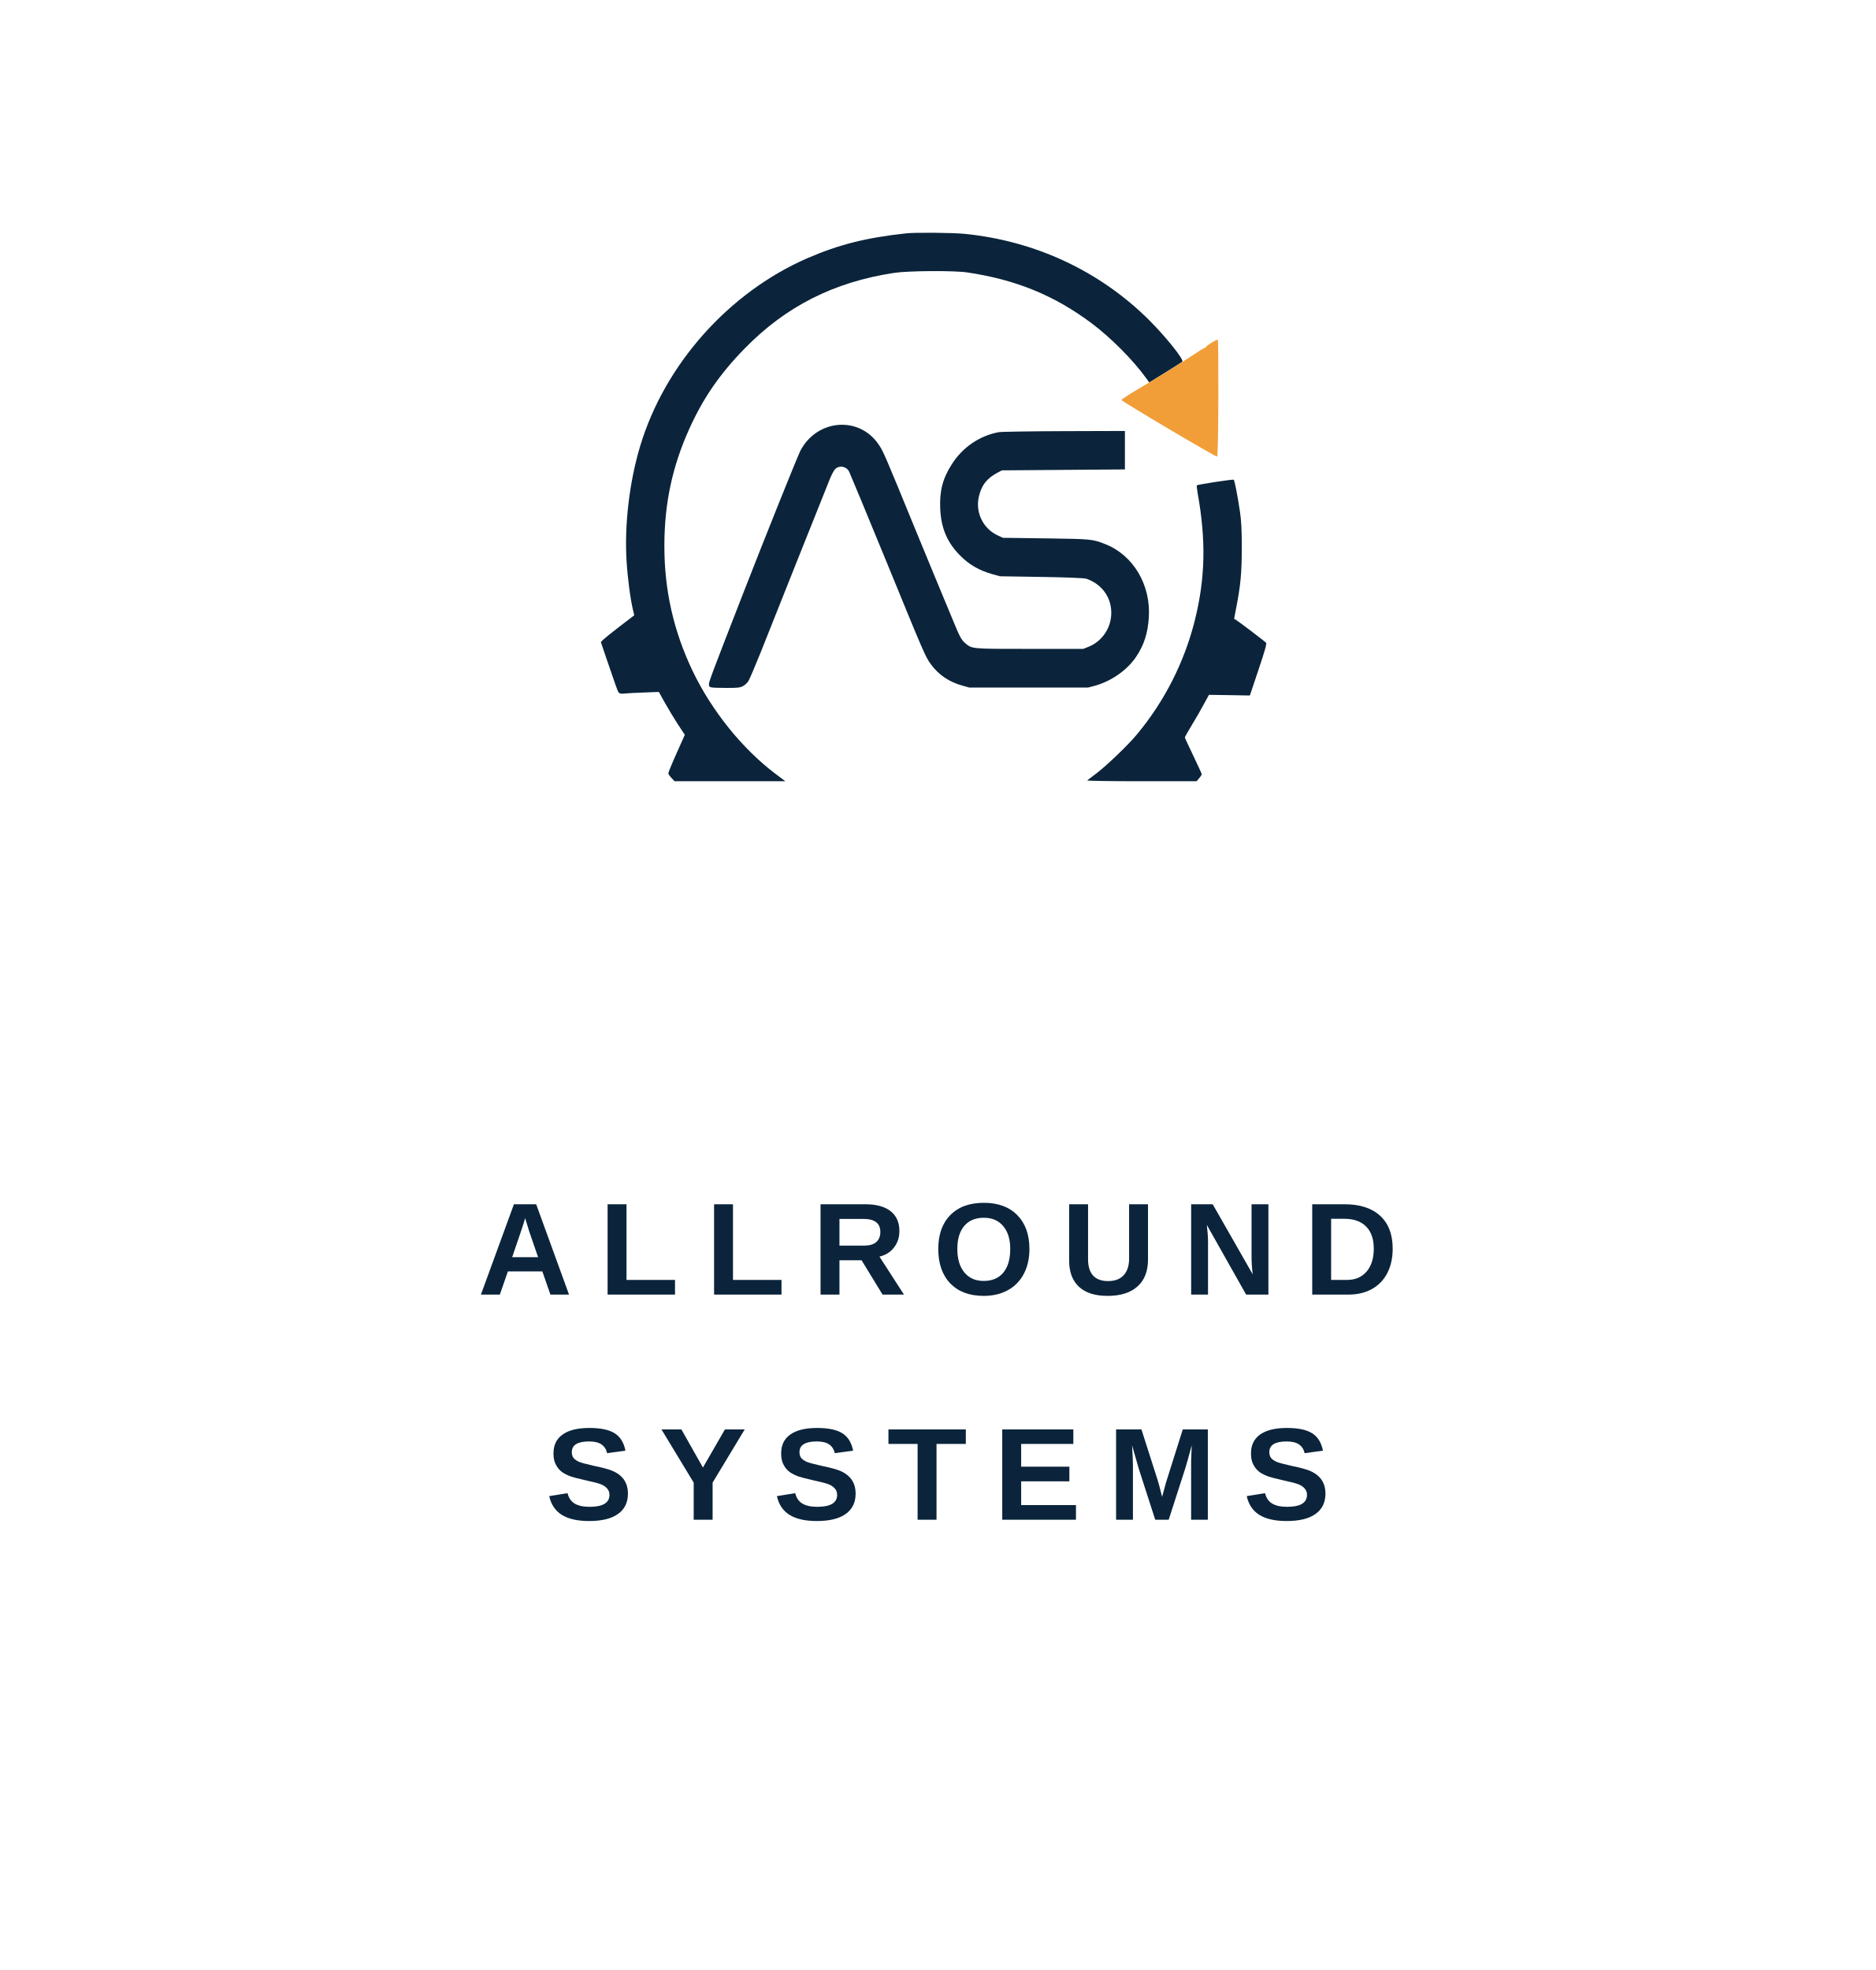
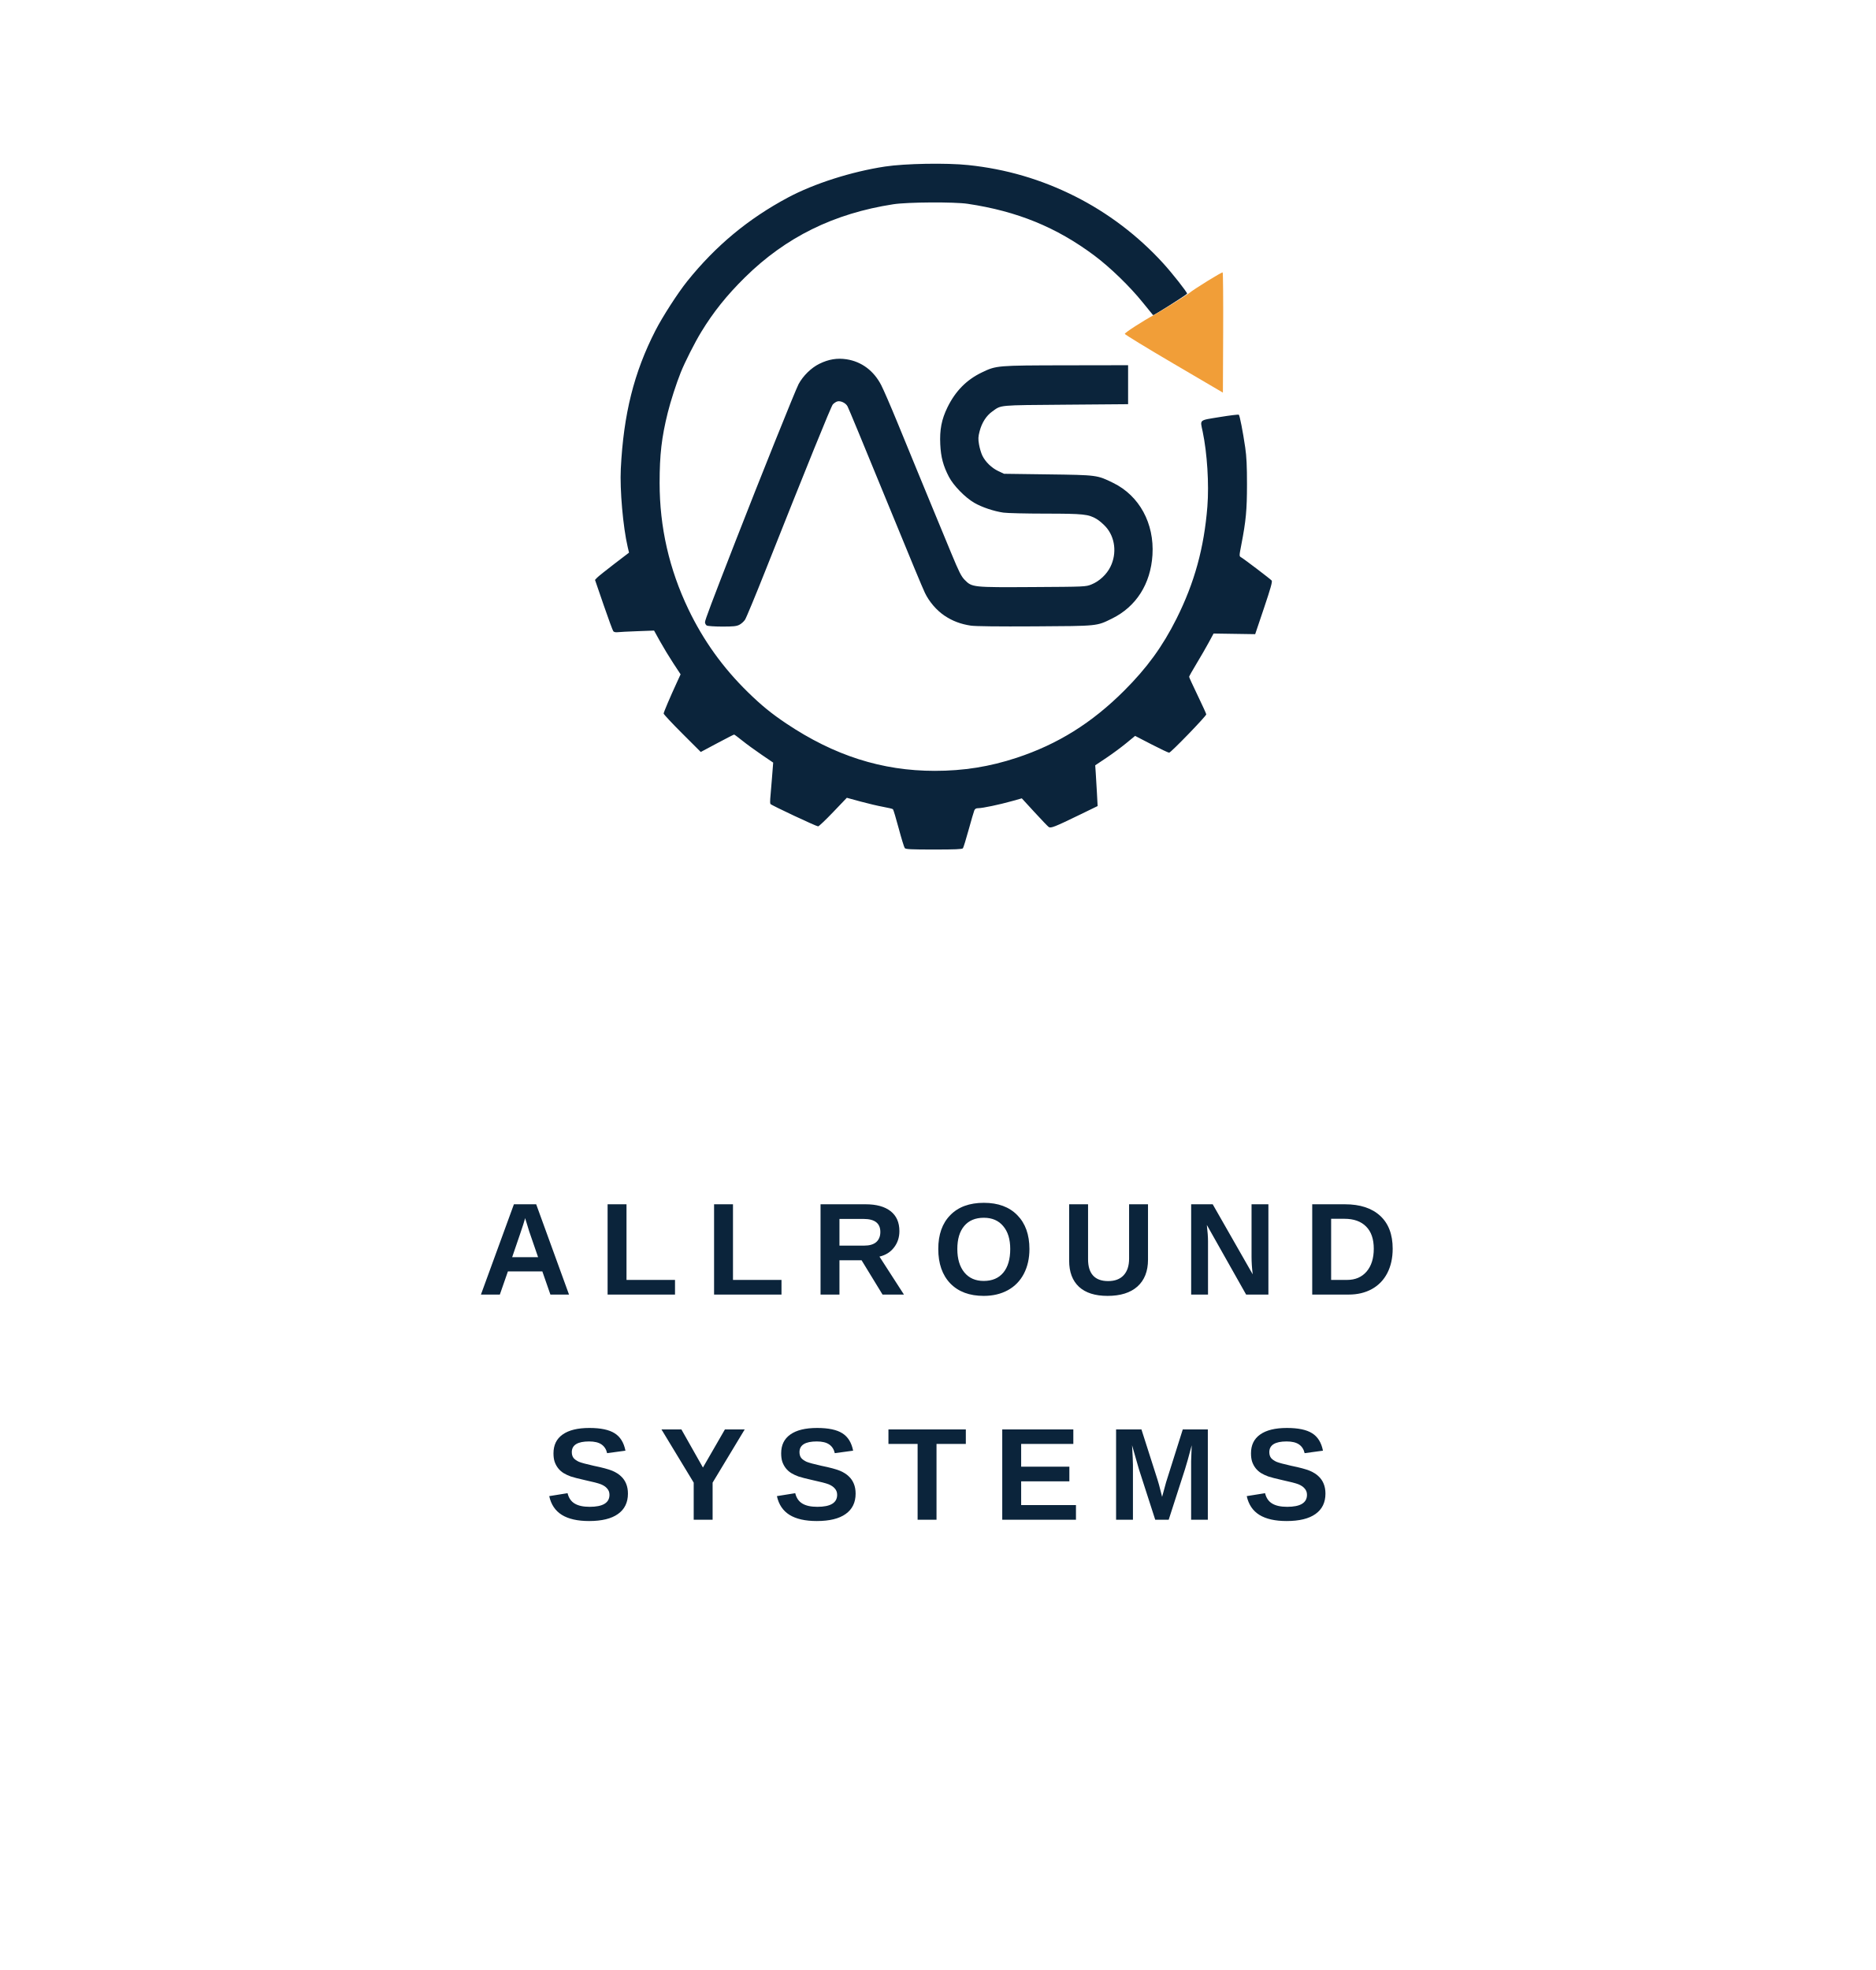
<svg xmlns="http://www.w3.org/2000/svg" viewBox="0 0 200 210" role="img" aria-label="Allround Systems lockup stacked">
  <g transform="translate(50 4)">
-     <path fill="#0B243B" fill-rule="evenodd" d="M32.65 78.47 C29.14 75.82 25.87 71.76 23.84 67.52 C21.82 63.30 20.82 58.90 20.83 54.18 C20.83 49.70 21.67 45.74 23.48 41.73 C24.95 38.46 26.74 35.86 29.38 33.16 C33.77 28.66 38.89 26.07 45.32 25.09 C46.81 24.86 51.71 24.83 53.12 25.04 C58.31 25.81 62.41 27.49 66.38 30.46 C68.38 31.95 70.83 34.41 72.17 36.28 L72.53 36.77 L74.24 35.71 C75.18 35.13 76.00 34.61 76.05 34.56 C76.26 34.36 74.35 31.97 72.55 30.16 C67.30 24.92 60.40 21.68 52.85 20.93 C51.55 20.80 47.66 20.77 46.65 20.87 C42.36 21.33 39.43 22.07 36.06 23.53 C27.68 27.19 20.87 34.84 18.25 43.55 C17.10 47.36 16.56 51.96 16.80 55.81 C16.91 57.61 17.20 59.83 17.48 61.00 L17.62 61.59 L16.05 62.79 C15.19 63.45 14.39 64.10 14.27 64.22 L14.06 64.45 L14.63 66.13 C15.70 69.27 15.85 69.69 15.97 69.83 C16.06 69.94 16.24 69.97 16.58 69.93 C16.85 69.90 17.79 69.85 18.66 69.82 L20.24 69.76 L20.87 70.89 C21.22 71.52 21.84 72.54 22.25 73.18 L23.01 74.33 L22.13 76.30 C21.64 77.39 21.25 78.35 21.25 78.43 C21.25 78.51 21.40 78.74 21.59 78.93 L21.92 79.28 L27.83 79.28 L33.73 79.28 L32.65 78.47 Z M77.84 78.96 C78.00 78.78 78.12 78.58 78.12 78.53 C78.12 78.47 77.71 77.59 77.22 76.56 C76.73 75.54 76.32 74.66 76.32 74.61 C76.32 74.56 76.67 73.94 77.10 73.23 C77.53 72.52 78.11 71.52 78.38 71.00 L78.89 70.07 L81.07 70.10 L83.25 70.14 L84.17 67.40 C84.87 65.32 85.06 64.62 84.98 64.52 C84.84 64.36 82.06 62.25 81.77 62.08 L81.57 61.97 L81.80 60.77 C82.27 58.32 82.38 57.14 82.39 54.44 C82.39 52.50 82.34 51.53 82.20 50.58 C81.95 48.88 81.63 47.23 81.53 47.14 C81.45 47.07 77.70 47.64 77.60 47.74 C77.57 47.76 77.61 48.13 77.68 48.55 C78.59 53.60 78.50 57.63 77.39 62.10 C76.28 66.56 74.15 70.77 71.19 74.31 C70.27 75.42 68.10 77.50 66.97 78.38 C66.44 78.78 65.97 79.15 65.91 79.19 C65.86 79.24 68.46 79.28 71.69 79.28 L77.57 79.28 L77.84 78.96 Z M29.17 69.16 C29.38 69.06 29.65 68.82 29.78 68.62 C29.90 68.43 30.49 67.05 31.09 65.56 C31.68 64.07 33.49 59.51 35.12 55.44 C36.75 51.37 38.24 47.64 38.44 47.14 C38.64 46.63 38.91 46.12 39.05 45.99 C39.50 45.57 40.24 45.71 40.53 46.28 C40.66 46.55 42.42 50.80 44.61 56.13 C48.51 65.66 48.66 66.02 49.25 66.82 C50.09 67.96 51.19 68.70 52.65 69.10 L53.33 69.29 L59.67 69.29 L66.01 69.29 L66.70 69.11 C68.45 68.63 70.14 67.46 71.10 66.05 C71.96 64.79 72.38 63.49 72.48 61.78 C72.69 58.32 70.81 55.18 67.85 54.01 C66.46 53.46 66.39 53.46 61.52 53.39 L56.92 53.33 L56.34 53.06 C54.78 52.32 53.95 50.57 54.37 48.89 C54.66 47.69 55.22 46.99 56.34 46.39 L56.82 46.14 L63.37 46.09 L69.93 46.04 L69.93 43.99 L69.93 41.94 L63.44 41.96 C59.87 41.97 56.73 42.02 56.46 42.07 C54.41 42.46 52.60 43.70 51.46 45.51 C50.49 47.03 50.15 48.38 50.24 50.26 C50.34 52.34 50.99 53.84 52.38 55.24 C53.33 56.20 54.40 56.81 55.81 57.21 L56.61 57.43 L61.05 57.50 C63.65 57.54 65.62 57.62 65.81 57.69 C67.57 58.29 68.62 59.86 68.46 61.67 C68.34 63.11 67.41 64.39 66.09 64.93 L65.49 65.17 L59.73 65.17 C53.37 65.17 53.63 65.19 52.83 64.49 C52.55 64.25 52.32 63.85 51.97 63.02 C51.12 60.99 48.67 55.07 47.67 52.64 C44.23 44.23 44.16 44.08 43.63 43.32 C41.53 40.31 37.10 40.70 35.34 44.03 C35.02 44.65 31.67 52.99 29.25 59.20 C26.06 67.39 25.58 68.65 25.58 68.93 C25.58 69.31 25.63 69.32 27.38 69.33 C28.54 69.34 28.87 69.31 29.17 69.16 Z" />
-     <path fill="#F19E38" fill-rule="evenodd" d="M79.89 38.48 C79.90 35.08 79.88 32.27 79.83 32.22 C79.75 32.14 78.63 32.82 78.56 33.00 C78.54 33.05 78.48 33.09 78.42 33.09 C78.37 33.09 77.77 33.46 77.09 33.91 C75.62 34.89 73.15 36.41 71.06 37.64 C70.24 38.13 69.56 38.58 69.56 38.64 C69.56 38.77 79.60 44.72 79.76 44.67 C79.83 44.65 79.87 42.47 79.89 38.48 Z" />
+     <path fill="#0B243B" fill-rule="evenodd" d="M52.659 86.425 C52.716 86.351 52.989 85.468 53.266 84.462 C53.543 83.457 53.815 82.526 53.871 82.392 C53.946 82.216 54.064 82.151 54.305 82.151 C54.748 82.151 56.558 81.771 57.872 81.402 L58.937 81.103 L60.281 82.567 C61.020 83.373 61.707 84.089 61.807 84.159 C62.028 84.313 62.441 84.150 65.150 82.834 L67.020 81.925 L66.948 80.560 C66.908 79.808 66.850 78.831 66.819 78.387 L66.763 77.581 L67.929 76.802 C68.570 76.374 69.527 75.669 70.055 75.234 L71.016 74.445 L72.749 75.341 C73.703 75.834 74.556 76.237 74.644 76.237 C74.824 76.237 78.602 72.334 78.602 72.149 C78.602 72.085 78.191 71.181 77.688 70.139 C77.185 69.098 76.774 68.202 76.774 68.147 C76.774 68.092 77.131 67.458 77.566 66.739 C78.002 66.019 78.589 65.004 78.870 64.482 L79.382 63.534 L81.600 63.568 L83.817 63.602 L84.757 60.816 C85.469 58.703 85.667 57.995 85.577 57.886 C85.439 57.720 82.615 55.574 82.309 55.403 C82.108 55.290 82.108 55.264 82.340 54.069 C82.836 51.501 82.942 50.378 82.944 47.634 C82.945 45.675 82.897 44.669 82.756 43.710 C82.504 41.989 82.174 40.301 82.072 40.210 C82.026 40.170 81.106 40.282 80.027 40.459 C77.781 40.828 77.941 40.690 78.219 42.009 C78.701 44.306 78.909 47.616 78.720 50.000 C78.370 54.408 77.346 58.127 75.427 61.956 C73.948 64.908 72.281 67.200 69.847 69.629 C66.401 73.069 62.777 75.330 58.387 76.779 C55.502 77.731 52.740 78.172 49.655 78.172 C44.029 78.172 38.934 76.546 33.816 73.117 C32.237 72.058 31.178 71.194 29.746 69.795 C27.075 67.186 24.986 64.276 23.389 60.941 C21.341 56.661 20.323 52.193 20.323 47.480 C20.323 44.464 20.535 42.636 21.191 39.988 C21.494 38.768 22.104 36.879 22.576 35.700 C23.023 34.586 24.065 32.526 24.761 31.384 C26.050 29.267 27.488 27.471 29.421 25.567 C33.777 21.275 38.894 18.754 45.236 17.774 C46.747 17.540 51.733 17.510 53.172 17.726 C58.453 18.517 62.624 20.220 66.667 23.238 C68.354 24.498 70.463 26.542 71.840 28.254 C72.424 28.979 72.916 29.583 72.935 29.598 C72.999 29.646 76.559 27.392 76.559 27.303 C76.559 27.137 74.967 25.115 74.012 24.068 C71.338 21.133 68.113 18.686 64.597 16.922 C60.983 15.110 57.253 14.018 53.226 13.596 C50.898 13.351 46.483 13.430 44.355 13.753 C40.777 14.297 36.797 15.567 34.015 17.052 C29.774 19.316 26.314 22.189 23.275 25.968 C22.274 27.213 20.637 29.751 19.876 31.237 C17.586 35.711 16.477 40.135 16.185 45.968 C16.072 48.206 16.424 52.197 16.920 54.311 L17.061 54.912 L15.465 56.132 C14.588 56.803 13.772 57.457 13.653 57.584 L13.435 57.816 L14.351 60.482 C14.855 61.948 15.321 63.213 15.387 63.292 C15.458 63.378 15.644 63.418 15.845 63.392 C16.031 63.368 16.981 63.319 17.957 63.284 L19.731 63.219 L20.370 64.372 C20.721 65.005 21.358 66.055 21.784 66.703 L22.560 67.883 L22.184 68.700 C21.416 70.368 20.753 71.928 20.753 72.065 C20.753 72.143 21.643 73.096 22.731 74.183 L24.710 76.160 L26.454 75.230 C27.413 74.719 28.228 74.302 28.266 74.303 C28.303 74.304 28.696 74.597 29.140 74.954 C29.583 75.311 30.505 75.983 31.189 76.448 L32.431 77.293 L32.297 78.996 C32.223 79.933 32.142 80.900 32.117 81.146 C32.092 81.392 32.103 81.643 32.141 81.705 C32.223 81.837 37.009 84.084 37.221 84.090 C37.301 84.092 38.022 83.408 38.824 82.569 L40.282 81.043 L41.727 81.438 C42.522 81.655 43.608 81.910 44.140 82.006 C44.672 82.101 45.148 82.216 45.198 82.261 C45.248 82.306 45.524 83.223 45.812 84.300 C46.100 85.377 46.391 86.325 46.460 86.408 C46.562 86.531 47.140 86.559 49.570 86.559 C51.830 86.559 52.580 86.527 52.659 86.425 Z M28.815 62.607 C29.021 62.504 29.296 62.260 29.426 62.066 C29.556 61.871 30.518 59.553 31.565 56.915 C36.021 45.688 38.607 39.312 38.787 39.113 C38.892 38.996 39.090 38.858 39.226 38.806 C39.572 38.673 40.163 38.941 40.358 39.319 C40.501 39.596 41.820 42.778 44.516 49.355 C47.157 55.796 48.324 58.604 48.605 59.194 C49.054 60.135 49.846 61.060 50.690 61.626 C51.540 62.196 52.417 62.529 53.501 62.692 C53.991 62.765 56.409 62.793 60.329 62.770 C67.108 62.730 66.899 62.751 68.548 61.941 C71.129 60.674 72.673 58.249 72.866 55.161 C73.077 51.798 71.471 48.846 68.689 47.482 C66.961 46.634 66.990 46.638 61.720 46.568 L57.043 46.505 L56.435 46.220 C55.724 45.887 55.054 45.237 54.728 44.564 C54.601 44.301 54.442 43.768 54.376 43.380 C54.274 42.783 54.284 42.564 54.442 41.960 C54.680 41.052 55.153 40.315 55.790 39.862 C56.780 39.156 56.318 39.199 63.602 39.140 L70.269 39.086 L70.269 37.009 L70.269 34.931 L63.661 34.942 C56.268 34.955 56.224 34.959 54.677 35.701 C53.050 36.482 51.863 37.685 51.017 39.409 C50.382 40.703 50.168 41.803 50.244 43.382 C50.310 44.733 50.557 45.659 51.165 46.828 C51.651 47.761 52.892 49.034 53.871 49.601 C54.679 50.069 55.952 50.497 56.975 50.645 C57.367 50.702 59.382 50.750 61.452 50.752 C65.523 50.756 66.034 50.810 66.912 51.325 C67.177 51.480 67.618 51.856 67.891 52.160 C68.888 53.269 69.089 54.988 68.388 56.412 C67.983 57.236 67.206 57.961 66.366 58.300 C65.757 58.546 65.713 58.548 60.127 58.580 C53.678 58.618 53.632 58.613 52.846 57.813 C52.481 57.442 52.240 56.963 51.428 55.000 C50.890 53.699 50.040 51.642 49.538 50.430 C49.037 49.218 48.239 47.282 47.765 46.129 C47.291 44.976 46.337 42.653 45.645 40.968 C44.953 39.282 44.188 37.519 43.945 37.050 C43.152 35.516 41.853 34.548 40.257 34.300 C39.251 34.144 38.337 34.296 37.350 34.783 C36.487 35.208 35.622 36.055 35.141 36.943 C34.825 37.528 30.996 47.061 28.406 53.710 C25.876 60.208 25.161 62.103 25.161 62.320 C25.161 62.457 25.246 62.619 25.349 62.680 C25.453 62.740 26.191 62.791 26.989 62.792 C28.161 62.795 28.513 62.759 28.815 62.607 Z" />
+     <path fill="#F19E38" fill-rule="evenodd" d="M80.350 25.039 C80.280 24.970 77.230 26.856 76.776 27.250 C76.585 27.416 73.655 29.239 73.111 29.532 C71.862 30.201 69.893 31.472 69.918 31.593 C69.933 31.671 72.293 33.111 75.161 34.793 L80.376 37.853 L80.404 31.486 C80.419 27.985 80.395 25.084 80.350 25.039 Z" />
  </g>
  <g fill="#0B243B" font-family="Montserrat, Arial Narrow, Arial, Helvetica, sans-serif" font-weight="700" letter-spacing="0.2em" text-anchor="middle">
    <text x="100" y="138" font-size="14">ALLROUND</text>
    <text x="100" y="162" font-size="14">SYSTEMS</text>
  </g>
</svg>
